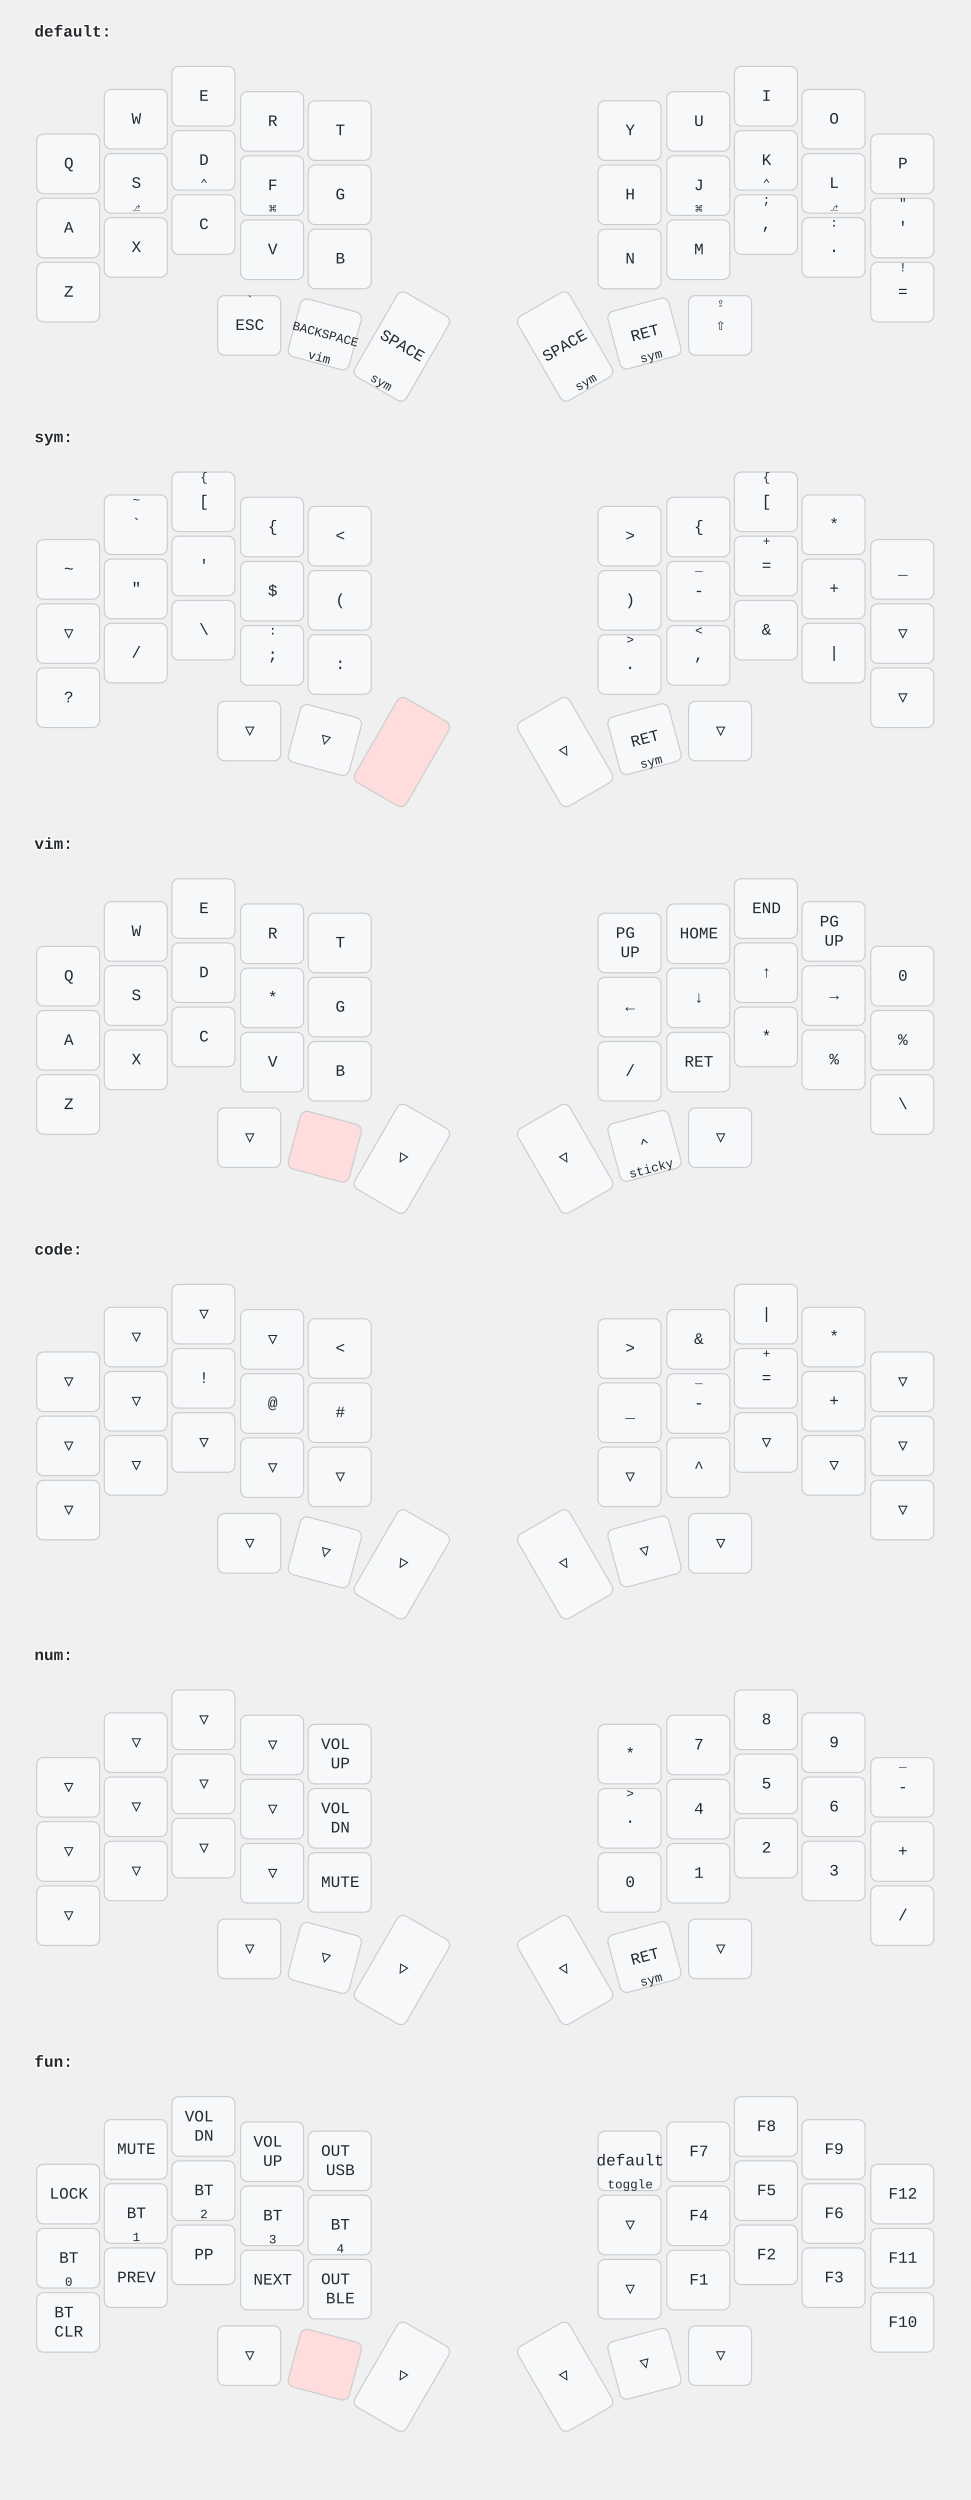
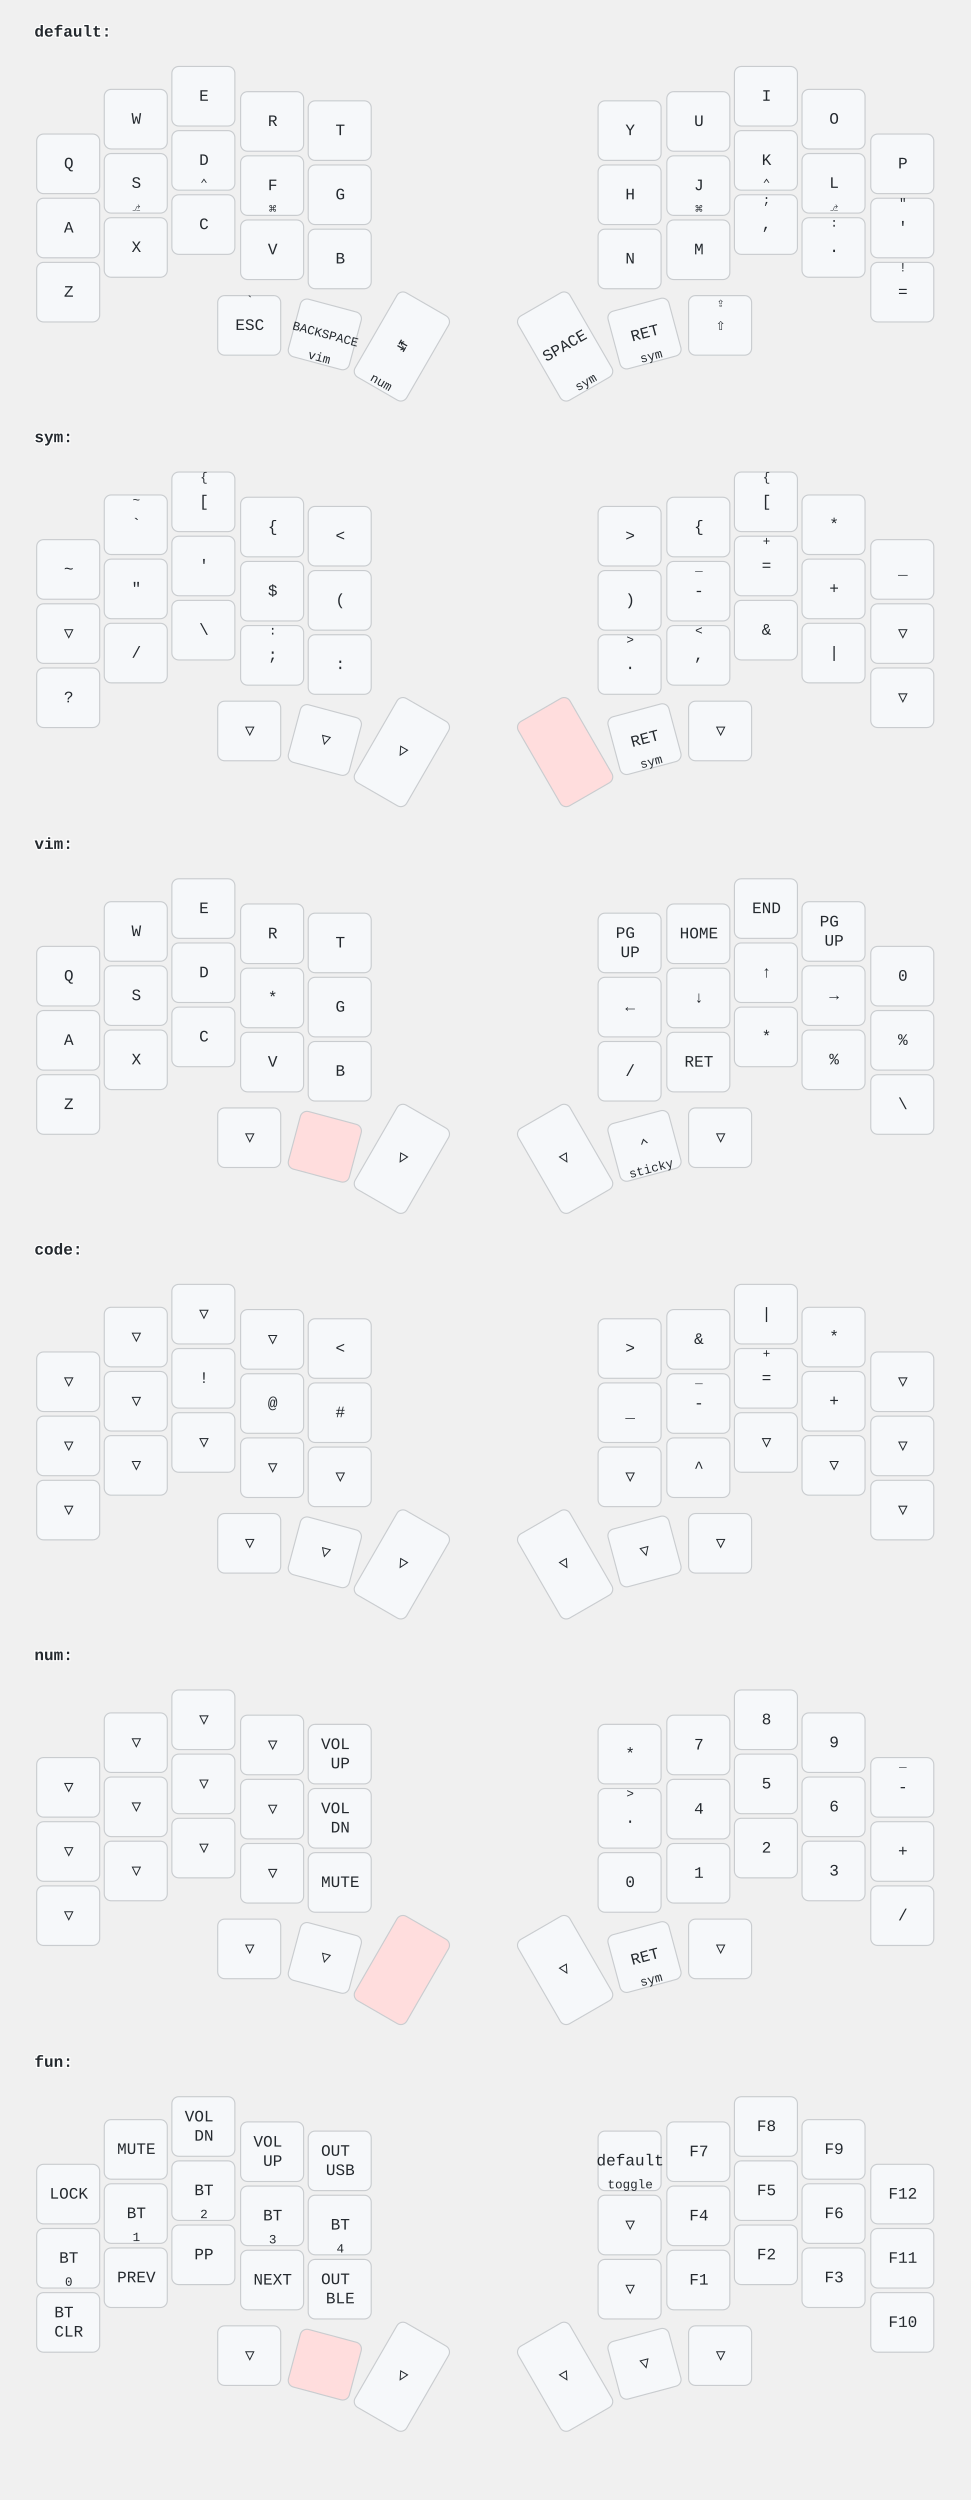
<svg xmlns="http://www.w3.org/2000/svg" width="847" height="2182" viewBox="0 0 847 2182" class="keymap">
  <style>/* font and background color specifications */
svg {
    font-family: SFMono-Regular,Consolas,Liberation Mono,Menlo,monospace;
    font-size: 14px;
    font-kerning: normal;
    text-rendering: optimizeLegibility;
    fill: #24292e;
}

/* default key styling */
rect {
    fill: #f6f8fa;
    stroke: #c9cccf;
    stroke-width: 1;
}

/* color accent for combo boxes */
rect.combo {
    fill: #cdf;
}

/* color accent for held keys */
rect.held, rect.combo.held {
    fill: #fdd;
}

/* color accent for ghost (optional) keys */
rect.ghost, rect.combo.ghost {
    fill: #ddd;
}

text {
    text-anchor: middle;
    dominant-baseline: middle;
}

/* styling for layer labels */
text.label {
    font-weight: bold;
    text-anchor: start;
    stroke: white;
    stroke-width: 2;
    paint-order: stroke;
}

/* styling for combo tap, and key hold/shifted label text */
text.combo, text.hold, text.shifted {
    font-size: 11px;
}

text.hold {
    text-anchor: middle;
    dominant-baseline: auto;
}

text.shifted {
    text-anchor: middle;
    dominant-baseline: hanging;
}

/* styling for hold/shifted label text in combo box */
text.combo.hold, text.combo.shifted {
    font-size: 8px;
}

/* styling for combo dendrons */
path {
    stroke-width: 1;
    stroke: gray;
    fill: none;
}
</style>
  <g transform="translate(30, 0)" class="layer-default">
    <text x="0" y="28" class="label" id="default">default:</text>
    <g transform="translate(0, 56)">
      <g transform="translate(30, 87)" class="key keypos-0">
        <rect rx="6" ry="6" x="-28" y="-26" width="55" height="52" class="key" />
        <text x="0" y="0" class="key tap">Q</text>
      </g>
      <g transform="translate(89, 48)" class="key keypos-1">
        <rect rx="6" ry="6" x="-28" y="-26" width="55" height="52" class="key" />
        <text x="0" y="0" class="key tap">W</text>
      </g>
      <g transform="translate(148, 28)" class="key keypos-2">
        <rect rx="6" ry="6" x="-28" y="-26" width="55" height="52" class="key" />
        <text x="0" y="0" class="key tap">E</text>
      </g>
      <g transform="translate(208, 50)" class="key keypos-3">
        <rect rx="6" ry="6" x="-28" y="-26" width="55" height="52" class="key" />
        <text x="0" y="0" class="key tap">R</text>
      </g>
      <g transform="translate(267, 58)" class="key keypos-4">
        <rect rx="6" ry="6" x="-28" y="-26" width="55" height="52" class="key" />
        <text x="0" y="0" class="key tap">T</text>
      </g>
      <g transform="translate(520, 58)" class="key keypos-5">
        <rect rx="6" ry="6" x="-28" y="-26" width="55" height="52" class="key" />
        <text x="0" y="0" class="key tap">Y</text>
      </g>
      <g transform="translate(580, 50)" class="key keypos-6">
        <rect rx="6" ry="6" x="-28" y="-26" width="55" height="52" class="key" />
        <text x="0" y="0" class="key tap">U</text>
      </g>
      <g transform="translate(639, 28)" class="key keypos-7">
        <rect rx="6" ry="6" x="-28" y="-26" width="55" height="52" class="key" />
        <text x="0" y="0" class="key tap">I</text>
      </g>
      <g transform="translate(698, 48)" class="key keypos-8">
        <rect rx="6" ry="6" x="-28" y="-26" width="55" height="52" class="key" />
        <text x="0" y="0" class="key tap">O</text>
      </g>
      <g transform="translate(758, 87)" class="key keypos-9">
        <rect rx="6" ry="6" x="-28" y="-26" width="55" height="52" class="key" />
        <text x="0" y="0" class="key tap">P</text>
      </g>
      <g transform="translate(30, 143)" class="key keypos-10">
        <rect rx="6" ry="6" x="-28" y="-26" width="55" height="52" class="key" />
        <text x="0" y="0" class="key tap">A</text>
      </g>
      <g transform="translate(89, 104)" class="key keypos-11">
        <rect rx="6" ry="6" x="-28" y="-26" width="55" height="52" class="key" />
        <text x="0" y="0" class="key tap">S</text>
        <text x="0" y="24" class="key hold">⎇</text>
      </g>
      <g transform="translate(148, 84)" class="key keypos-12">
        <rect rx="6" ry="6" x="-28" y="-26" width="55" height="52" class="key" />
        <text x="0" y="0" class="key tap">D</text>
        <text x="0" y="24" class="key hold">⌃</text>
      </g>
      <g transform="translate(208, 106)" class="key keypos-13">
        <rect rx="6" ry="6" x="-28" y="-26" width="55" height="52" class="key" />
        <text x="0" y="0" class="key tap">F</text>
        <text x="0" y="24" class="key hold">⌘</text>
      </g>
      <g transform="translate(267, 114)" class="key keypos-14">
        <rect rx="6" ry="6" x="-28" y="-26" width="55" height="52" class="key" />
        <text x="0" y="0" class="key tap">G</text>
      </g>
      <g transform="translate(520, 114)" class="key keypos-15">
        <rect rx="6" ry="6" x="-28" y="-26" width="55" height="52" class="key" />
        <text x="0" y="0" class="key tap">H</text>
      </g>
      <g transform="translate(580, 106)" class="key keypos-16">
        <rect rx="6" ry="6" x="-28" y="-26" width="55" height="52" class="key" />
        <text x="0" y="0" class="key tap">J</text>
        <text x="0" y="24" class="key hold">⌘</text>
      </g>
      <g transform="translate(639, 84)" class="key keypos-17">
        <rect rx="6" ry="6" x="-28" y="-26" width="55" height="52" class="key" />
        <text x="0" y="0" class="key tap">K</text>
        <text x="0" y="24" class="key hold">⌃</text>
      </g>
      <g transform="translate(698, 104)" class="key keypos-18">
        <rect rx="6" ry="6" x="-28" y="-26" width="55" height="52" class="key" />
        <text x="0" y="0" class="key tap">L</text>
        <text x="0" y="24" class="key hold">⎇</text>
      </g>
      <g transform="translate(758, 143)" class="key keypos-19">
        <rect rx="6" ry="6" x="-28" y="-26" width="55" height="52" class="key" />
        <text x="0" y="0" class="key tap">'</text>
        <text x="0" y="-24" class="key shifted">"</text>
      </g>
      <g transform="translate(30, 199)" class="key keypos-20">
        <rect rx="6" ry="6" x="-28" y="-26" width="55" height="52" class="key" />
        <text x="0" y="0" class="key tap">Z</text>
      </g>
      <g transform="translate(89, 160)" class="key keypos-21">
        <rect rx="6" ry="6" x="-28" y="-26" width="55" height="52" class="key" />
        <text x="0" y="0" class="key tap">X</text>
      </g>
      <g transform="translate(148, 140)" class="key keypos-22">
        <rect rx="6" ry="6" x="-28" y="-26" width="55" height="52" class="key" />
        <text x="0" y="0" class="key tap">C</text>
      </g>
      <g transform="translate(208, 162)" class="key keypos-23">
        <rect rx="6" ry="6" x="-28" y="-26" width="55" height="52" class="key" />
        <text x="0" y="0" class="key tap">V</text>
      </g>
      <g transform="translate(267, 170)" class="key keypos-24">
        <rect rx="6" ry="6" x="-28" y="-26" width="55" height="52" class="key" />
        <text x="0" y="0" class="key tap">B</text>
      </g>
      <g transform="translate(520, 170)" class="key keypos-25">
        <rect rx="6" ry="6" x="-28" y="-26" width="55" height="52" class="key" />
        <text x="0" y="0" class="key tap">N</text>
      </g>
      <g transform="translate(580, 162)" class="key keypos-26">
        <rect rx="6" ry="6" x="-28" y="-26" width="55" height="52" class="key" />
        <text x="0" y="0" class="key tap">M</text>
      </g>
      <g transform="translate(639, 140)" class="key keypos-27">
        <rect rx="6" ry="6" x="-28" y="-26" width="55" height="52" class="key" />
        <text x="0" y="0" class="key tap">,</text>
        <text x="0" y="-24" class="key shifted">;</text>
      </g>
      <g transform="translate(698, 160)" class="key keypos-28">
        <rect rx="6" ry="6" x="-28" y="-26" width="55" height="52" class="key" />
        <text x="0" y="0" class="key tap">.</text>
        <text x="0" y="-24" class="key shifted">:</text>
      </g>
      <g transform="translate(758, 199)" class="key keypos-29">
        <rect rx="6" ry="6" x="-28" y="-26" width="55" height="52" class="key" />
        <text x="0" y="0" class="key tap">=</text>
        <text x="0" y="-24" class="key shifted">!</text>
      </g>
      <g transform="translate(188, 228)" class="key keypos-30">
        <rect rx="6" ry="6" x="-28" y="-26" width="55" height="52" class="key" />
        <text x="0" y="0" class="key tap">ESC</text>
        <text x="0" y="-24" class="key shifted">`</text>
      </g>
      <g transform="translate(254, 236) rotate(15.0)" class="key keypos-31">
        <rect rx="6" ry="6" x="-28" y="-26" width="55" height="52" class="key" />
        <text x="0" y="0" class="key tap">
          <tspan style="font-size: 78%">BACKSPACE</tspan>
        </text>
        <a href="#vim">
          <text x="0" y="24" class="key hold layer-activator">vim</text>
        </a>
      </g>
      <g transform="translate(321, 246) rotate(30.0)" class="key keypos-32">
        <rect rx="6" ry="6" x="-26" y="-42" width="52" height="85" class="key" />
-         <text x="0" y="0" class="key tap">SPACE</text>
-         <a href="#sym">
-           <text x="0" y="40" class="key hold layer-activator">sym</text>
+         <text x="0" y="0" class="key tap">↹</text>
+         <a href="#num">
+           <text x="0" y="40" class="key hold layer-activator">num</text>
        </a>
      </g>
      <g transform="translate(463, 246) rotate(-30.0)" class="key keypos-33">
        <rect rx="6" ry="6" x="-26" y="-42" width="52" height="85" class="key" />
        <text x="0" y="0" class="key tap">SPACE</text>
        <a href="#sym">
          <text x="0" y="40" class="key hold layer-activator">sym</text>
        </a>
      </g>
      <g transform="translate(533, 235) rotate(-15.0)" class="key keypos-34">
        <rect rx="6" ry="6" x="-28" y="-26" width="55" height="52" class="key" />
        <text x="0" y="0" class="key tap">RET</text>
        <a href="#sym">
          <text x="0" y="24" class="key hold layer-activator">sym</text>
        </a>
      </g>
      <g transform="translate(599, 228)" class="key keypos-35">
        <rect rx="6" ry="6" x="-28" y="-26" width="55" height="52" class="key" />
        <text x="0" y="0" class="key tap">⇧</text>
        <text x="0" y="-24" class="key shifted">⇪</text>
      </g>
    </g>
  </g>
  <g transform="translate(30, 354)" class="layer-sym">
    <text x="0" y="28" class="label" id="sym">sym:</text>
    <g transform="translate(0, 56)">
      <g transform="translate(30, 87)" class="key keypos-0">
        <rect rx="6" ry="6" x="-28" y="-26" width="55" height="52" class="key" />
        <text x="0" y="0" class="key tap">~</text>
      </g>
      <g transform="translate(89, 48)" class="key keypos-1">
        <rect rx="6" ry="6" x="-28" y="-26" width="55" height="52" class="key" />
        <text x="0" y="0" class="key tap">`</text>
        <text x="0" y="-24" class="key shifted">~</text>
      </g>
      <g transform="translate(148, 28)" class="key keypos-2">
        <rect rx="6" ry="6" x="-28" y="-26" width="55" height="52" class="key" />
        <text x="0" y="0" class="key tap">[</text>
        <text x="0" y="-24" class="key shifted">{</text>
      </g>
      <g transform="translate(208, 50)" class="key keypos-3">
        <rect rx="6" ry="6" x="-28" y="-26" width="55" height="52" class="key" />
        <text x="0" y="0" class="key tap">{</text>
      </g>
      <g transform="translate(267, 58)" class="key keypos-4">
        <rect rx="6" ry="6" x="-28" y="-26" width="55" height="52" class="key" />
        <text x="0" y="0" class="key tap">&lt;</text>
      </g>
      <g transform="translate(520, 58)" class="key keypos-5">
        <rect rx="6" ry="6" x="-28" y="-26" width="55" height="52" class="key" />
        <text x="0" y="0" class="key tap">&gt;</text>
      </g>
      <g transform="translate(580, 50)" class="key keypos-6">
        <rect rx="6" ry="6" x="-28" y="-26" width="55" height="52" class="key" />
        <text x="0" y="0" class="key tap">{</text>
      </g>
      <g transform="translate(639, 28)" class="key keypos-7">
        <rect rx="6" ry="6" x="-28" y="-26" width="55" height="52" class="key" />
        <text x="0" y="0" class="key tap">[</text>
        <text x="0" y="-24" class="key shifted">{</text>
      </g>
      <g transform="translate(698, 48)" class="key keypos-8">
        <rect rx="6" ry="6" x="-28" y="-26" width="55" height="52" class="key" />
        <text x="0" y="0" class="key tap">*</text>
      </g>
      <g transform="translate(758, 87)" class="key keypos-9">
        <rect rx="6" ry="6" x="-28" y="-26" width="55" height="52" class="key" />
        <text x="0" y="0" class="key tap">_</text>
      </g>
      <g transform="translate(30, 143)" class="key trans keypos-10">
        <rect rx="6" ry="6" x="-28" y="-26" width="55" height="52" class="key trans" />
        <text x="0" y="0" class="key trans tap">▽</text>
      </g>
      <g transform="translate(89, 104)" class="key keypos-11">
        <rect rx="6" ry="6" x="-28" y="-26" width="55" height="52" class="key" />
        <text x="0" y="0" class="key tap">"</text>
      </g>
      <g transform="translate(148, 84)" class="key keypos-12">
        <rect rx="6" ry="6" x="-28" y="-26" width="55" height="52" class="key" />
        <text x="0" y="0" class="key tap">'</text>
      </g>
      <g transform="translate(208, 106)" class="key keypos-13">
        <rect rx="6" ry="6" x="-28" y="-26" width="55" height="52" class="key" />
        <text x="0" y="0" class="key tap">$</text>
      </g>
      <g transform="translate(267, 114)" class="key keypos-14">
        <rect rx="6" ry="6" x="-28" y="-26" width="55" height="52" class="key" />
        <text x="0" y="0" class="key tap">(</text>
      </g>
      <g transform="translate(520, 114)" class="key keypos-15">
        <rect rx="6" ry="6" x="-28" y="-26" width="55" height="52" class="key" />
        <text x="0" y="0" class="key tap">)</text>
      </g>
      <g transform="translate(580, 106)" class="key keypos-16">
        <rect rx="6" ry="6" x="-28" y="-26" width="55" height="52" class="key" />
        <text x="0" y="0" class="key tap">-</text>
        <text x="0" y="-24" class="key shifted">_</text>
      </g>
      <g transform="translate(639, 84)" class="key keypos-17">
        <rect rx="6" ry="6" x="-28" y="-26" width="55" height="52" class="key" />
        <text x="0" y="0" class="key tap">=</text>
        <text x="0" y="-24" class="key shifted">+</text>
      </g>
      <g transform="translate(698, 104)" class="key keypos-18">
        <rect rx="6" ry="6" x="-28" y="-26" width="55" height="52" class="key" />
        <text x="0" y="0" class="key tap">+</text>
      </g>
      <g transform="translate(758, 143)" class="key trans keypos-19">
        <rect rx="6" ry="6" x="-28" y="-26" width="55" height="52" class="key trans" />
        <text x="0" y="0" class="key trans tap">▽</text>
      </g>
      <g transform="translate(30, 199)" class="key keypos-20">
        <rect rx="6" ry="6" x="-28" y="-26" width="55" height="52" class="key" />
        <text x="0" y="0" class="key tap">?</text>
      </g>
      <g transform="translate(89, 160)" class="key keypos-21">
        <rect rx="6" ry="6" x="-28" y="-26" width="55" height="52" class="key" />
        <text x="0" y="0" class="key tap">/</text>
      </g>
      <g transform="translate(148, 140)" class="key keypos-22">
        <rect rx="6" ry="6" x="-28" y="-26" width="55" height="52" class="key" />
        <text x="0" y="0" class="key tap">\</text>
      </g>
      <g transform="translate(208, 162)" class="key keypos-23">
        <rect rx="6" ry="6" x="-28" y="-26" width="55" height="52" class="key" />
        <text x="0" y="0" class="key tap">;</text>
        <text x="0" y="-24" class="key shifted">:</text>
      </g>
      <g transform="translate(267, 170)" class="key keypos-24">
        <rect rx="6" ry="6" x="-28" y="-26" width="55" height="52" class="key" />
        <text x="0" y="0" class="key tap">:</text>
      </g>
      <g transform="translate(520, 170)" class="key keypos-25">
        <rect rx="6" ry="6" x="-28" y="-26" width="55" height="52" class="key" />
        <text x="0" y="0" class="key tap">.</text>
        <text x="0" y="-24" class="key shifted">&gt;</text>
      </g>
      <g transform="translate(580, 162)" class="key keypos-26">
        <rect rx="6" ry="6" x="-28" y="-26" width="55" height="52" class="key" />
        <text x="0" y="0" class="key tap">,</text>
        <text x="0" y="-24" class="key shifted">&lt;</text>
      </g>
      <g transform="translate(639, 140)" class="key keypos-27">
        <rect rx="6" ry="6" x="-28" y="-26" width="55" height="52" class="key" />
        <text x="0" y="0" class="key tap">&amp;</text>
      </g>
      <g transform="translate(698, 160)" class="key keypos-28">
        <rect rx="6" ry="6" x="-28" y="-26" width="55" height="52" class="key" />
        <text x="0" y="0" class="key tap">|</text>
      </g>
      <g transform="translate(758, 199)" class="key trans keypos-29">
        <rect rx="6" ry="6" x="-28" y="-26" width="55" height="52" class="key trans" />
        <text x="0" y="0" class="key trans tap">▽</text>
      </g>
      <g transform="translate(188, 228)" class="key trans keypos-30">
        <rect rx="6" ry="6" x="-28" y="-26" width="55" height="52" class="key trans" />
        <text x="0" y="0" class="key trans tap">▽</text>
      </g>
      <g transform="translate(254, 236) rotate(15.0)" class="key trans keypos-31">
        <rect rx="6" ry="6" x="-28" y="-26" width="55" height="52" class="key trans" />
        <text x="0" y="0" class="key trans tap">▽</text>
      </g>
-       <g transform="translate(321, 246) rotate(30.0)" class="key held keypos-32">
+       <g transform="translate(321, 246) rotate(30.0)" class="key trans keypos-32">
+         <rect rx="6" ry="6" x="-26" y="-42" width="52" height="85" class="key trans" />
+         <text x="0" y="0" class="key trans tap">▽</text>
+       </g>
+       <g transform="translate(463, 246) rotate(-30.0)" class="key held keypos-33">
        <rect rx="6" ry="6" x="-26" y="-42" width="52" height="85" class="key held" />
-       </g>
-       <g transform="translate(463, 246) rotate(-30.0)" class="key trans keypos-33">
-         <rect rx="6" ry="6" x="-26" y="-42" width="52" height="85" class="key trans" />
-         <text x="0" y="0" class="key trans tap">▽</text>
      </g>
      <g transform="translate(533, 235) rotate(-15.0)" class="key keypos-34">
        <rect rx="6" ry="6" x="-28" y="-26" width="55" height="52" class="key" />
        <text x="0" y="0" class="key tap">RET</text>
        <a href="#sym">
          <text x="0" y="24" class="key hold layer-activator">sym</text>
        </a>
      </g>
      <g transform="translate(599, 228)" class="key trans keypos-35">
        <rect rx="6" ry="6" x="-28" y="-26" width="55" height="52" class="key trans" />
        <text x="0" y="0" class="key trans tap">▽</text>
      </g>
    </g>
  </g>
  <g transform="translate(30, 709)" class="layer-vim">
    <text x="0" y="28" class="label" id="vim">vim:</text>
    <g transform="translate(0, 56)">
      <g transform="translate(30, 87)" class="key keypos-0">
        <rect rx="6" ry="6" x="-28" y="-26" width="55" height="52" class="key" />
        <text x="0" y="0" class="key tap">Q</text>
      </g>
      <g transform="translate(89, 48)" class="key keypos-1">
        <rect rx="6" ry="6" x="-28" y="-26" width="55" height="52" class="key" />
        <text x="0" y="0" class="key tap">W</text>
      </g>
      <g transform="translate(148, 28)" class="key keypos-2">
        <rect rx="6" ry="6" x="-28" y="-26" width="55" height="52" class="key" />
        <text x="0" y="0" class="key tap">E</text>
      </g>
      <g transform="translate(208, 50)" class="key keypos-3">
        <rect rx="6" ry="6" x="-28" y="-26" width="55" height="52" class="key" />
        <text x="0" y="0" class="key tap">R</text>
      </g>
      <g transform="translate(267, 58)" class="key keypos-4">
        <rect rx="6" ry="6" x="-28" y="-26" width="55" height="52" class="key" />
        <text x="0" y="0" class="key tap">T</text>
      </g>
      <g transform="translate(520, 58)" class="key keypos-5">
        <rect rx="6" ry="6" x="-28" y="-26" width="55" height="52" class="key" />
        <text x="0" y="0" class="key tap">
          <tspan x="0" dy="-0.6em">PG</tspan>
          <tspan x="0" dy="1.2em">UP</tspan>
        </text>
      </g>
      <g transform="translate(580, 50)" class="key keypos-6">
        <rect rx="6" ry="6" x="-28" y="-26" width="55" height="52" class="key" />
        <text x="0" y="0" class="key tap">HOME</text>
      </g>
      <g transform="translate(639, 28)" class="key keypos-7">
        <rect rx="6" ry="6" x="-28" y="-26" width="55" height="52" class="key" />
        <text x="0" y="0" class="key tap">END</text>
      </g>
      <g transform="translate(698, 48)" class="key keypos-8">
        <rect rx="6" ry="6" x="-28" y="-26" width="55" height="52" class="key" />
        <text x="0" y="0" class="key tap">
          <tspan x="0" dy="-0.6em">PG</tspan>
          <tspan x="0" dy="1.2em">UP</tspan>
        </text>
      </g>
      <g transform="translate(758, 87)" class="key keypos-9">
        <rect rx="6" ry="6" x="-28" y="-26" width="55" height="52" class="key" />
        <text x="0" y="0" class="key tap">0</text>
      </g>
      <g transform="translate(30, 143)" class="key keypos-10">
        <rect rx="6" ry="6" x="-28" y="-26" width="55" height="52" class="key" />
        <text x="0" y="0" class="key tap">A</text>
      </g>
      <g transform="translate(89, 104)" class="key keypos-11">
        <rect rx="6" ry="6" x="-28" y="-26" width="55" height="52" class="key" />
        <text x="0" y="0" class="key tap">S</text>
      </g>
      <g transform="translate(148, 84)" class="key keypos-12">
        <rect rx="6" ry="6" x="-28" y="-26" width="55" height="52" class="key" />
        <text x="0" y="0" class="key tap">D</text>
      </g>
      <g transform="translate(208, 106)" class="key keypos-13">
        <rect rx="6" ry="6" x="-28" y="-26" width="55" height="52" class="key" />
        <text x="0" y="0" class="key tap">*</text>
      </g>
      <g transform="translate(267, 114)" class="key keypos-14">
        <rect rx="6" ry="6" x="-28" y="-26" width="55" height="52" class="key" />
        <text x="0" y="0" class="key tap">G</text>
      </g>
      <g transform="translate(520, 114)" class="key keypos-15">
        <rect rx="6" ry="6" x="-28" y="-26" width="55" height="52" class="key" />
        <text x="0" y="0" class="key tap">←</text>
      </g>
      <g transform="translate(580, 106)" class="key keypos-16">
        <rect rx="6" ry="6" x="-28" y="-26" width="55" height="52" class="key" />
        <text x="0" y="0" class="key tap">↓</text>
      </g>
      <g transform="translate(639, 84)" class="key keypos-17">
        <rect rx="6" ry="6" x="-28" y="-26" width="55" height="52" class="key" />
        <text x="0" y="0" class="key tap">↑</text>
      </g>
      <g transform="translate(698, 104)" class="key keypos-18">
        <rect rx="6" ry="6" x="-28" y="-26" width="55" height="52" class="key" />
        <text x="0" y="0" class="key tap">→</text>
      </g>
      <g transform="translate(758, 143)" class="key keypos-19">
        <rect rx="6" ry="6" x="-28" y="-26" width="55" height="52" class="key" />
        <text x="0" y="0" class="key tap">%</text>
      </g>
      <g transform="translate(30, 199)" class="key keypos-20">
        <rect rx="6" ry="6" x="-28" y="-26" width="55" height="52" class="key" />
        <text x="0" y="0" class="key tap">Z</text>
      </g>
      <g transform="translate(89, 160)" class="key keypos-21">
        <rect rx="6" ry="6" x="-28" y="-26" width="55" height="52" class="key" />
        <text x="0" y="0" class="key tap">X</text>
      </g>
      <g transform="translate(148, 140)" class="key keypos-22">
        <rect rx="6" ry="6" x="-28" y="-26" width="55" height="52" class="key" />
        <text x="0" y="0" class="key tap">C</text>
      </g>
      <g transform="translate(208, 162)" class="key keypos-23">
        <rect rx="6" ry="6" x="-28" y="-26" width="55" height="52" class="key" />
        <text x="0" y="0" class="key tap">V</text>
      </g>
      <g transform="translate(267, 170)" class="key keypos-24">
        <rect rx="6" ry="6" x="-28" y="-26" width="55" height="52" class="key" />
        <text x="0" y="0" class="key tap">B</text>
      </g>
      <g transform="translate(520, 170)" class="key keypos-25">
        <rect rx="6" ry="6" x="-28" y="-26" width="55" height="52" class="key" />
        <text x="0" y="0" class="key tap">/</text>
      </g>
      <g transform="translate(580, 162)" class="key keypos-26">
        <rect rx="6" ry="6" x="-28" y="-26" width="55" height="52" class="key" />
        <text x="0" y="0" class="key tap">RET</text>
      </g>
      <g transform="translate(639, 140)" class="key keypos-27">
        <rect rx="6" ry="6" x="-28" y="-26" width="55" height="52" class="key" />
        <text x="0" y="0" class="key tap">*</text>
      </g>
      <g transform="translate(698, 160)" class="key keypos-28">
        <rect rx="6" ry="6" x="-28" y="-26" width="55" height="52" class="key" />
        <text x="0" y="0" class="key tap">%</text>
      </g>
      <g transform="translate(758, 199)" class="key keypos-29">
        <rect rx="6" ry="6" x="-28" y="-26" width="55" height="52" class="key" />
        <text x="0" y="0" class="key tap">\</text>
      </g>
      <g transform="translate(188, 228)" class="key trans keypos-30">
        <rect rx="6" ry="6" x="-28" y="-26" width="55" height="52" class="key trans" />
        <text x="0" y="0" class="key trans tap">▽</text>
      </g>
      <g transform="translate(254, 236) rotate(15.0)" class="key held keypos-31">
        <rect rx="6" ry="6" x="-28" y="-26" width="55" height="52" class="key held" />
      </g>
      <g transform="translate(321, 246) rotate(30.0)" class="key trans keypos-32">
        <rect rx="6" ry="6" x="-26" y="-42" width="52" height="85" class="key trans" />
        <text x="0" y="0" class="key trans tap">▽</text>
      </g>
      <g transform="translate(463, 246) rotate(-30.0)" class="key trans keypos-33">
        <rect rx="6" ry="6" x="-26" y="-42" width="52" height="85" class="key trans" />
        <text x="0" y="0" class="key trans tap">▽</text>
      </g>
      <g transform="translate(533, 235) rotate(-15.0)" class="key keypos-34">
        <rect rx="6" ry="6" x="-28" y="-26" width="55" height="52" class="key" />
        <text x="0" y="0" class="key tap">⌃</text>
        <text x="0" y="24" class="key hold">sticky</text>
      </g>
      <g transform="translate(599, 228)" class="key trans keypos-35">
        <rect rx="6" ry="6" x="-28" y="-26" width="55" height="52" class="key trans" />
        <text x="0" y="0" class="key trans tap">▽</text>
      </g>
    </g>
  </g>
  <g transform="translate(30, 1063)" class="layer-code">
    <text x="0" y="28" class="label" id="code">code:</text>
    <g transform="translate(0, 56)">
      <g transform="translate(30, 87)" class="key trans keypos-0">
        <rect rx="6" ry="6" x="-28" y="-26" width="55" height="52" class="key trans" />
        <text x="0" y="0" class="key trans tap">▽</text>
      </g>
      <g transform="translate(89, 48)" class="key trans keypos-1">
        <rect rx="6" ry="6" x="-28" y="-26" width="55" height="52" class="key trans" />
        <text x="0" y="0" class="key trans tap">▽</text>
      </g>
      <g transform="translate(148, 28)" class="key trans keypos-2">
        <rect rx="6" ry="6" x="-28" y="-26" width="55" height="52" class="key trans" />
        <text x="0" y="0" class="key trans tap">▽</text>
      </g>
      <g transform="translate(208, 50)" class="key trans keypos-3">
        <rect rx="6" ry="6" x="-28" y="-26" width="55" height="52" class="key trans" />
        <text x="0" y="0" class="key trans tap">▽</text>
      </g>
      <g transform="translate(267, 58)" class="key keypos-4">
        <rect rx="6" ry="6" x="-28" y="-26" width="55" height="52" class="key" />
        <text x="0" y="0" class="key tap">&lt;</text>
      </g>
      <g transform="translate(520, 58)" class="key keypos-5">
        <rect rx="6" ry="6" x="-28" y="-26" width="55" height="52" class="key" />
        <text x="0" y="0" class="key tap">&gt;</text>
      </g>
      <g transform="translate(580, 50)" class="key keypos-6">
        <rect rx="6" ry="6" x="-28" y="-26" width="55" height="52" class="key" />
        <text x="0" y="0" class="key tap">&amp;</text>
      </g>
      <g transform="translate(639, 28)" class="key keypos-7">
        <rect rx="6" ry="6" x="-28" y="-26" width="55" height="52" class="key" />
        <text x="0" y="0" class="key tap">|</text>
      </g>
      <g transform="translate(698, 48)" class="key keypos-8">
        <rect rx="6" ry="6" x="-28" y="-26" width="55" height="52" class="key" />
        <text x="0" y="0" class="key tap">*</text>
      </g>
      <g transform="translate(758, 87)" class="key trans keypos-9">
        <rect rx="6" ry="6" x="-28" y="-26" width="55" height="52" class="key trans" />
        <text x="0" y="0" class="key trans tap">▽</text>
      </g>
      <g transform="translate(30, 143)" class="key trans keypos-10">
        <rect rx="6" ry="6" x="-28" y="-26" width="55" height="52" class="key trans" />
        <text x="0" y="0" class="key trans tap">▽</text>
      </g>
      <g transform="translate(89, 104)" class="key trans keypos-11">
        <rect rx="6" ry="6" x="-28" y="-26" width="55" height="52" class="key trans" />
        <text x="0" y="0" class="key trans tap">▽</text>
      </g>
      <g transform="translate(148, 84)" class="key keypos-12">
        <rect rx="6" ry="6" x="-28" y="-26" width="55" height="52" class="key" />
        <text x="0" y="0" class="key tap">!</text>
      </g>
      <g transform="translate(208, 106)" class="key keypos-13">
        <rect rx="6" ry="6" x="-28" y="-26" width="55" height="52" class="key" />
        <text x="0" y="0" class="key tap">@</text>
      </g>
      <g transform="translate(267, 114)" class="key keypos-14">
        <rect rx="6" ry="6" x="-28" y="-26" width="55" height="52" class="key" />
        <text x="0" y="0" class="key tap">#</text>
      </g>
      <g transform="translate(520, 114)" class="key keypos-15">
        <rect rx="6" ry="6" x="-28" y="-26" width="55" height="52" class="key" />
        <text x="0" y="0" class="key tap">_</text>
      </g>
      <g transform="translate(580, 106)" class="key keypos-16">
        <rect rx="6" ry="6" x="-28" y="-26" width="55" height="52" class="key" />
        <text x="0" y="0" class="key tap">-</text>
        <text x="0" y="-24" class="key shifted">_</text>
      </g>
      <g transform="translate(639, 84)" class="key keypos-17">
        <rect rx="6" ry="6" x="-28" y="-26" width="55" height="52" class="key" />
        <text x="0" y="0" class="key tap">=</text>
        <text x="0" y="-24" class="key shifted">+</text>
      </g>
      <g transform="translate(698, 104)" class="key keypos-18">
        <rect rx="6" ry="6" x="-28" y="-26" width="55" height="52" class="key" />
        <text x="0" y="0" class="key tap">+</text>
      </g>
      <g transform="translate(758, 143)" class="key trans keypos-19">
        <rect rx="6" ry="6" x="-28" y="-26" width="55" height="52" class="key trans" />
        <text x="0" y="0" class="key trans tap">▽</text>
      </g>
      <g transform="translate(30, 199)" class="key trans keypos-20">
        <rect rx="6" ry="6" x="-28" y="-26" width="55" height="52" class="key trans" />
        <text x="0" y="0" class="key trans tap">▽</text>
      </g>
      <g transform="translate(89, 160)" class="key trans keypos-21">
        <rect rx="6" ry="6" x="-28" y="-26" width="55" height="52" class="key trans" />
        <text x="0" y="0" class="key trans tap">▽</text>
      </g>
      <g transform="translate(148, 140)" class="key trans keypos-22">
        <rect rx="6" ry="6" x="-28" y="-26" width="55" height="52" class="key trans" />
        <text x="0" y="0" class="key trans tap">▽</text>
      </g>
      <g transform="translate(208, 162)" class="key trans keypos-23">
        <rect rx="6" ry="6" x="-28" y="-26" width="55" height="52" class="key trans" />
        <text x="0" y="0" class="key trans tap">▽</text>
      </g>
      <g transform="translate(267, 170)" class="key trans keypos-24">
        <rect rx="6" ry="6" x="-28" y="-26" width="55" height="52" class="key trans" />
        <text x="0" y="0" class="key trans tap">▽</text>
      </g>
      <g transform="translate(520, 170)" class="key trans keypos-25">
        <rect rx="6" ry="6" x="-28" y="-26" width="55" height="52" class="key trans" />
        <text x="0" y="0" class="key trans tap">▽</text>
      </g>
      <g transform="translate(580, 162)" class="key keypos-26">
        <rect rx="6" ry="6" x="-28" y="-26" width="55" height="52" class="key" />
        <text x="0" y="0" class="key tap">^</text>
      </g>
      <g transform="translate(639, 140)" class="key trans keypos-27">
        <rect rx="6" ry="6" x="-28" y="-26" width="55" height="52" class="key trans" />
        <text x="0" y="0" class="key trans tap">▽</text>
      </g>
      <g transform="translate(698, 160)" class="key trans keypos-28">
        <rect rx="6" ry="6" x="-28" y="-26" width="55" height="52" class="key trans" />
        <text x="0" y="0" class="key trans tap">▽</text>
      </g>
      <g transform="translate(758, 199)" class="key trans keypos-29">
        <rect rx="6" ry="6" x="-28" y="-26" width="55" height="52" class="key trans" />
        <text x="0" y="0" class="key trans tap">▽</text>
      </g>
      <g transform="translate(188, 228)" class="key trans keypos-30">
        <rect rx="6" ry="6" x="-28" y="-26" width="55" height="52" class="key trans" />
        <text x="0" y="0" class="key trans tap">▽</text>
      </g>
      <g transform="translate(254, 236) rotate(15.0)" class="key trans keypos-31">
        <rect rx="6" ry="6" x="-28" y="-26" width="55" height="52" class="key trans" />
        <text x="0" y="0" class="key trans tap">▽</text>
      </g>
      <g transform="translate(321, 246) rotate(30.0)" class="key trans keypos-32">
        <rect rx="6" ry="6" x="-26" y="-42" width="52" height="85" class="key trans" />
        <text x="0" y="0" class="key trans tap">▽</text>
      </g>
      <g transform="translate(463, 246) rotate(-30.0)" class="key trans keypos-33">
        <rect rx="6" ry="6" x="-26" y="-42" width="52" height="85" class="key trans" />
        <text x="0" y="0" class="key trans tap">▽</text>
      </g>
      <g transform="translate(533, 235) rotate(-15.0)" class="key trans keypos-34">
        <rect rx="6" ry="6" x="-28" y="-26" width="55" height="52" class="key trans" />
        <text x="0" y="0" class="key trans tap">▽</text>
      </g>
      <g transform="translate(599, 228)" class="key trans keypos-35">
        <rect rx="6" ry="6" x="-28" y="-26" width="55" height="52" class="key trans" />
        <text x="0" y="0" class="key trans tap">▽</text>
      </g>
    </g>
  </g>
  <g transform="translate(30, 1417)" class="layer-num">
    <text x="0" y="28" class="label" id="num">num:</text>
    <g transform="translate(0, 56)">
      <g transform="translate(30, 87)" class="key trans keypos-0">
        <rect rx="6" ry="6" x="-28" y="-26" width="55" height="52" class="key trans" />
        <text x="0" y="0" class="key trans tap">▽</text>
      </g>
      <g transform="translate(89, 48)" class="key trans keypos-1">
        <rect rx="6" ry="6" x="-28" y="-26" width="55" height="52" class="key trans" />
        <text x="0" y="0" class="key trans tap">▽</text>
      </g>
      <g transform="translate(148, 28)" class="key trans keypos-2">
        <rect rx="6" ry="6" x="-28" y="-26" width="55" height="52" class="key trans" />
        <text x="0" y="0" class="key trans tap">▽</text>
      </g>
      <g transform="translate(208, 50)" class="key trans keypos-3">
        <rect rx="6" ry="6" x="-28" y="-26" width="55" height="52" class="key trans" />
        <text x="0" y="0" class="key trans tap">▽</text>
      </g>
      <g transform="translate(267, 58)" class="key keypos-4">
        <rect rx="6" ry="6" x="-28" y="-26" width="55" height="52" class="key" />
        <text x="0" y="0" class="key tap">
          <tspan x="0" dy="-0.6em">VOL</tspan>
          <tspan x="0" dy="1.2em">UP</tspan>
        </text>
      </g>
      <g transform="translate(520, 58)" class="key keypos-5">
        <rect rx="6" ry="6" x="-28" y="-26" width="55" height="52" class="key" />
        <text x="0" y="0" class="key tap">*</text>
      </g>
      <g transform="translate(580, 50)" class="key keypos-6">
        <rect rx="6" ry="6" x="-28" y="-26" width="55" height="52" class="key" />
        <text x="0" y="0" class="key tap">7</text>
      </g>
      <g transform="translate(639, 28)" class="key keypos-7">
        <rect rx="6" ry="6" x="-28" y="-26" width="55" height="52" class="key" />
        <text x="0" y="0" class="key tap">8</text>
      </g>
      <g transform="translate(698, 48)" class="key keypos-8">
        <rect rx="6" ry="6" x="-28" y="-26" width="55" height="52" class="key" />
        <text x="0" y="0" class="key tap">9</text>
      </g>
      <g transform="translate(758, 87)" class="key keypos-9">
        <rect rx="6" ry="6" x="-28" y="-26" width="55" height="52" class="key" />
        <text x="0" y="0" class="key tap">-</text>
        <text x="0" y="-24" class="key shifted">_</text>
      </g>
      <g transform="translate(30, 143)" class="key trans keypos-10">
        <rect rx="6" ry="6" x="-28" y="-26" width="55" height="52" class="key trans" />
        <text x="0" y="0" class="key trans tap">▽</text>
      </g>
      <g transform="translate(89, 104)" class="key trans keypos-11">
        <rect rx="6" ry="6" x="-28" y="-26" width="55" height="52" class="key trans" />
        <text x="0" y="0" class="key trans tap">▽</text>
      </g>
      <g transform="translate(148, 84)" class="key trans keypos-12">
        <rect rx="6" ry="6" x="-28" y="-26" width="55" height="52" class="key trans" />
        <text x="0" y="0" class="key trans tap">▽</text>
      </g>
      <g transform="translate(208, 106)" class="key trans keypos-13">
        <rect rx="6" ry="6" x="-28" y="-26" width="55" height="52" class="key trans" />
        <text x="0" y="0" class="key trans tap">▽</text>
      </g>
      <g transform="translate(267, 114)" class="key keypos-14">
        <rect rx="6" ry="6" x="-28" y="-26" width="55" height="52" class="key" />
        <text x="0" y="0" class="key tap">
          <tspan x="0" dy="-0.6em">VOL</tspan>
          <tspan x="0" dy="1.2em">DN</tspan>
        </text>
      </g>
      <g transform="translate(520, 114)" class="key keypos-15">
        <rect rx="6" ry="6" x="-28" y="-26" width="55" height="52" class="key" />
        <text x="0" y="0" class="key tap">.</text>
        <text x="0" y="-24" class="key shifted">&gt;</text>
      </g>
      <g transform="translate(580, 106)" class="key keypos-16">
        <rect rx="6" ry="6" x="-28" y="-26" width="55" height="52" class="key" />
        <text x="0" y="0" class="key tap">4</text>
      </g>
      <g transform="translate(639, 84)" class="key keypos-17">
        <rect rx="6" ry="6" x="-28" y="-26" width="55" height="52" class="key" />
        <text x="0" y="0" class="key tap">5</text>
      </g>
      <g transform="translate(698, 104)" class="key keypos-18">
        <rect rx="6" ry="6" x="-28" y="-26" width="55" height="52" class="key" />
        <text x="0" y="0" class="key tap">6</text>
      </g>
      <g transform="translate(758, 143)" class="key keypos-19">
        <rect rx="6" ry="6" x="-28" y="-26" width="55" height="52" class="key" />
        <text x="0" y="0" class="key tap">+</text>
      </g>
      <g transform="translate(30, 199)" class="key trans keypos-20">
        <rect rx="6" ry="6" x="-28" y="-26" width="55" height="52" class="key trans" />
        <text x="0" y="0" class="key trans tap">▽</text>
      </g>
      <g transform="translate(89, 160)" class="key trans keypos-21">
        <rect rx="6" ry="6" x="-28" y="-26" width="55" height="52" class="key trans" />
        <text x="0" y="0" class="key trans tap">▽</text>
      </g>
      <g transform="translate(148, 140)" class="key trans keypos-22">
        <rect rx="6" ry="6" x="-28" y="-26" width="55" height="52" class="key trans" />
        <text x="0" y="0" class="key trans tap">▽</text>
      </g>
      <g transform="translate(208, 162)" class="key trans keypos-23">
        <rect rx="6" ry="6" x="-28" y="-26" width="55" height="52" class="key trans" />
        <text x="0" y="0" class="key trans tap">▽</text>
      </g>
      <g transform="translate(267, 170)" class="key keypos-24">
        <rect rx="6" ry="6" x="-28" y="-26" width="55" height="52" class="key" />
        <text x="0" y="0" class="key tap">MUTE</text>
      </g>
      <g transform="translate(520, 170)" class="key keypos-25">
        <rect rx="6" ry="6" x="-28" y="-26" width="55" height="52" class="key" />
        <text x="0" y="0" class="key tap">0</text>
      </g>
      <g transform="translate(580, 162)" class="key keypos-26">
        <rect rx="6" ry="6" x="-28" y="-26" width="55" height="52" class="key" />
        <text x="0" y="0" class="key tap">1</text>
      </g>
      <g transform="translate(639, 140)" class="key keypos-27">
        <rect rx="6" ry="6" x="-28" y="-26" width="55" height="52" class="key" />
        <text x="0" y="0" class="key tap">2</text>
      </g>
      <g transform="translate(698, 160)" class="key keypos-28">
        <rect rx="6" ry="6" x="-28" y="-26" width="55" height="52" class="key" />
        <text x="0" y="0" class="key tap">3</text>
      </g>
      <g transform="translate(758, 199)" class="key keypos-29">
        <rect rx="6" ry="6" x="-28" y="-26" width="55" height="52" class="key" />
        <text x="0" y="0" class="key tap">/</text>
      </g>
      <g transform="translate(188, 228)" class="key trans keypos-30">
        <rect rx="6" ry="6" x="-28" y="-26" width="55" height="52" class="key trans" />
        <text x="0" y="0" class="key trans tap">▽</text>
      </g>
      <g transform="translate(254, 236) rotate(15.0)" class="key trans keypos-31">
        <rect rx="6" ry="6" x="-28" y="-26" width="55" height="52" class="key trans" />
        <text x="0" y="0" class="key trans tap">▽</text>
      </g>
-       <g transform="translate(321, 246) rotate(30.0)" class="key trans keypos-32">
-         <rect rx="6" ry="6" x="-26" y="-42" width="52" height="85" class="key trans" />
-         <text x="0" y="0" class="key trans tap">▽</text>
+       <g transform="translate(321, 246) rotate(30.0)" class="key held keypos-32">
+         <rect rx="6" ry="6" x="-26" y="-42" width="52" height="85" class="key held" />
      </g>
      <g transform="translate(463, 246) rotate(-30.0)" class="key trans keypos-33">
        <rect rx="6" ry="6" x="-26" y="-42" width="52" height="85" class="key trans" />
        <text x="0" y="0" class="key trans tap">▽</text>
      </g>
      <g transform="translate(533, 235) rotate(-15.0)" class="key keypos-34">
        <rect rx="6" ry="6" x="-28" y="-26" width="55" height="52" class="key" />
        <text x="0" y="0" class="key tap">RET</text>
        <a href="#sym">
          <text x="0" y="24" class="key hold layer-activator">sym</text>
        </a>
      </g>
      <g transform="translate(599, 228)" class="key trans keypos-35">
        <rect rx="6" ry="6" x="-28" y="-26" width="55" height="52" class="key trans" />
        <text x="0" y="0" class="key trans tap">▽</text>
      </g>
    </g>
  </g>
  <g transform="translate(30, 1772)" class="layer-fun">
    <text x="0" y="28" class="label" id="fun">fun:</text>
    <g transform="translate(0, 56)">
      <g transform="translate(30, 87)" class="key keypos-0">
        <rect rx="6" ry="6" x="-28" y="-26" width="55" height="52" class="key" />
        <text x="0" y="0" class="key tap">LOCK</text>
      </g>
      <g transform="translate(89, 48)" class="key keypos-1">
        <rect rx="6" ry="6" x="-28" y="-26" width="55" height="52" class="key" />
        <text x="0" y="0" class="key tap">MUTE</text>
      </g>
      <g transform="translate(148, 28)" class="key keypos-2">
        <rect rx="6" ry="6" x="-28" y="-26" width="55" height="52" class="key" />
        <text x="0" y="0" class="key tap">
          <tspan x="0" dy="-0.6em">VOL</tspan>
          <tspan x="0" dy="1.2em">DN</tspan>
        </text>
      </g>
      <g transform="translate(208, 50)" class="key keypos-3">
        <rect rx="6" ry="6" x="-28" y="-26" width="55" height="52" class="key" />
        <text x="0" y="0" class="key tap">
          <tspan x="0" dy="-0.6em">VOL</tspan>
          <tspan x="0" dy="1.2em">UP</tspan>
        </text>
      </g>
      <g transform="translate(267, 58)" class="key keypos-4">
        <rect rx="6" ry="6" x="-28" y="-26" width="55" height="52" class="key" />
        <text x="0" y="0" class="key tap">
          <tspan x="0" dy="-0.6em">OUT</tspan>
          <tspan x="0" dy="1.2em">USB</tspan>
        </text>
      </g>
      <g transform="translate(520, 58)" class="key keypos-5">
        <rect rx="6" ry="6" x="-28" y="-26" width="55" height="52" class="key" />
        <a href="#default">
          <text x="0" y="0" class="key tap layer-activator">default</text>
        </a>
        <text x="0" y="24" class="key hold">toggle</text>
      </g>
      <g transform="translate(580, 50)" class="key keypos-6">
        <rect rx="6" ry="6" x="-28" y="-26" width="55" height="52" class="key" />
        <text x="0" y="0" class="key tap">F7</text>
      </g>
      <g transform="translate(639, 28)" class="key keypos-7">
        <rect rx="6" ry="6" x="-28" y="-26" width="55" height="52" class="key" />
        <text x="0" y="0" class="key tap">F8</text>
      </g>
      <g transform="translate(698, 48)" class="key keypos-8">
        <rect rx="6" ry="6" x="-28" y="-26" width="55" height="52" class="key" />
        <text x="0" y="0" class="key tap">F9</text>
      </g>
      <g transform="translate(758, 87)" class="key keypos-9">
        <rect rx="6" ry="6" x="-28" y="-26" width="55" height="52" class="key" />
        <text x="0" y="0" class="key tap">F12</text>
      </g>
      <g transform="translate(30, 143)" class="key keypos-10">
        <rect rx="6" ry="6" x="-28" y="-26" width="55" height="52" class="key" />
        <text x="0" y="0" class="key tap">BT</text>
        <text x="0" y="24" class="key hold">0</text>
      </g>
      <g transform="translate(89, 104)" class="key keypos-11">
        <rect rx="6" ry="6" x="-28" y="-26" width="55" height="52" class="key" />
        <text x="0" y="0" class="key tap">BT</text>
        <text x="0" y="24" class="key hold">1</text>
      </g>
      <g transform="translate(148, 84)" class="key keypos-12">
        <rect rx="6" ry="6" x="-28" y="-26" width="55" height="52" class="key" />
        <text x="0" y="0" class="key tap">BT</text>
        <text x="0" y="24" class="key hold">2</text>
      </g>
      <g transform="translate(208, 106)" class="key keypos-13">
        <rect rx="6" ry="6" x="-28" y="-26" width="55" height="52" class="key" />
        <text x="0" y="0" class="key tap">BT</text>
        <text x="0" y="24" class="key hold">3</text>
      </g>
      <g transform="translate(267, 114)" class="key keypos-14">
        <rect rx="6" ry="6" x="-28" y="-26" width="55" height="52" class="key" />
        <text x="0" y="0" class="key tap">BT</text>
        <text x="0" y="24" class="key hold">4</text>
      </g>
      <g transform="translate(520, 114)" class="key trans keypos-15">
        <rect rx="6" ry="6" x="-28" y="-26" width="55" height="52" class="key trans" />
        <text x="0" y="0" class="key trans tap">▽</text>
      </g>
      <g transform="translate(580, 106)" class="key keypos-16">
        <rect rx="6" ry="6" x="-28" y="-26" width="55" height="52" class="key" />
        <text x="0" y="0" class="key tap">F4</text>
      </g>
      <g transform="translate(639, 84)" class="key keypos-17">
        <rect rx="6" ry="6" x="-28" y="-26" width="55" height="52" class="key" />
        <text x="0" y="0" class="key tap">F5</text>
      </g>
      <g transform="translate(698, 104)" class="key keypos-18">
        <rect rx="6" ry="6" x="-28" y="-26" width="55" height="52" class="key" />
        <text x="0" y="0" class="key tap">F6</text>
      </g>
      <g transform="translate(758, 143)" class="key keypos-19">
        <rect rx="6" ry="6" x="-28" y="-26" width="55" height="52" class="key" />
        <text x="0" y="0" class="key tap">F11</text>
      </g>
      <g transform="translate(30, 199)" class="key keypos-20">
        <rect rx="6" ry="6" x="-28" y="-26" width="55" height="52" class="key" />
        <text x="0" y="0" class="key tap">
          <tspan x="0" dy="-0.6em">BT</tspan>
          <tspan x="0" dy="1.2em">CLR</tspan>
        </text>
      </g>
      <g transform="translate(89, 160)" class="key keypos-21">
        <rect rx="6" ry="6" x="-28" y="-26" width="55" height="52" class="key" />
        <text x="0" y="0" class="key tap">PREV</text>
      </g>
      <g transform="translate(148, 140)" class="key keypos-22">
        <rect rx="6" ry="6" x="-28" y="-26" width="55" height="52" class="key" />
        <text x="0" y="0" class="key tap">PP</text>
      </g>
      <g transform="translate(208, 162)" class="key keypos-23">
        <rect rx="6" ry="6" x="-28" y="-26" width="55" height="52" class="key" />
        <text x="0" y="0" class="key tap">NEXT</text>
      </g>
      <g transform="translate(267, 170)" class="key keypos-24">
        <rect rx="6" ry="6" x="-28" y="-26" width="55" height="52" class="key" />
        <text x="0" y="0" class="key tap">
          <tspan x="0" dy="-0.6em">OUT</tspan>
          <tspan x="0" dy="1.2em">BLE</tspan>
        </text>
      </g>
      <g transform="translate(520, 170)" class="key trans keypos-25">
        <rect rx="6" ry="6" x="-28" y="-26" width="55" height="52" class="key trans" />
        <text x="0" y="0" class="key trans tap">▽</text>
      </g>
      <g transform="translate(580, 162)" class="key keypos-26">
        <rect rx="6" ry="6" x="-28" y="-26" width="55" height="52" class="key" />
        <text x="0" y="0" class="key tap">F1</text>
      </g>
      <g transform="translate(639, 140)" class="key keypos-27">
        <rect rx="6" ry="6" x="-28" y="-26" width="55" height="52" class="key" />
        <text x="0" y="0" class="key tap">F2</text>
      </g>
      <g transform="translate(698, 160)" class="key keypos-28">
        <rect rx="6" ry="6" x="-28" y="-26" width="55" height="52" class="key" />
        <text x="0" y="0" class="key tap">F3</text>
      </g>
      <g transform="translate(758, 199)" class="key keypos-29">
        <rect rx="6" ry="6" x="-28" y="-26" width="55" height="52" class="key" />
        <text x="0" y="0" class="key tap">F10</text>
      </g>
      <g transform="translate(188, 228)" class="key trans keypos-30">
        <rect rx="6" ry="6" x="-28" y="-26" width="55" height="52" class="key trans" />
        <text x="0" y="0" class="key trans tap">▽</text>
      </g>
      <g transform="translate(254, 236) rotate(15.0)" class="key held keypos-31">
        <rect rx="6" ry="6" x="-28" y="-26" width="55" height="52" class="key held" />
      </g>
      <g transform="translate(321, 246) rotate(30.0)" class="key trans keypos-32">
        <rect rx="6" ry="6" x="-26" y="-42" width="52" height="85" class="key trans" />
        <text x="0" y="0" class="key trans tap">▽</text>
      </g>
      <g transform="translate(463, 246) rotate(-30.0)" class="key trans keypos-33">
        <rect rx="6" ry="6" x="-26" y="-42" width="52" height="85" class="key trans" />
        <text x="0" y="0" class="key trans tap">▽</text>
      </g>
      <g transform="translate(533, 235) rotate(-15.0)" class="key trans keypos-34">
        <rect rx="6" ry="6" x="-28" y="-26" width="55" height="52" class="key trans" />
        <text x="0" y="0" class="key trans tap">▽</text>
      </g>
      <g transform="translate(599, 228)" class="key trans keypos-35">
        <rect rx="6" ry="6" x="-28" y="-26" width="55" height="52" class="key trans" />
        <text x="0" y="0" class="key trans tap">▽</text>
      </g>
    </g>
  </g>
</svg>
